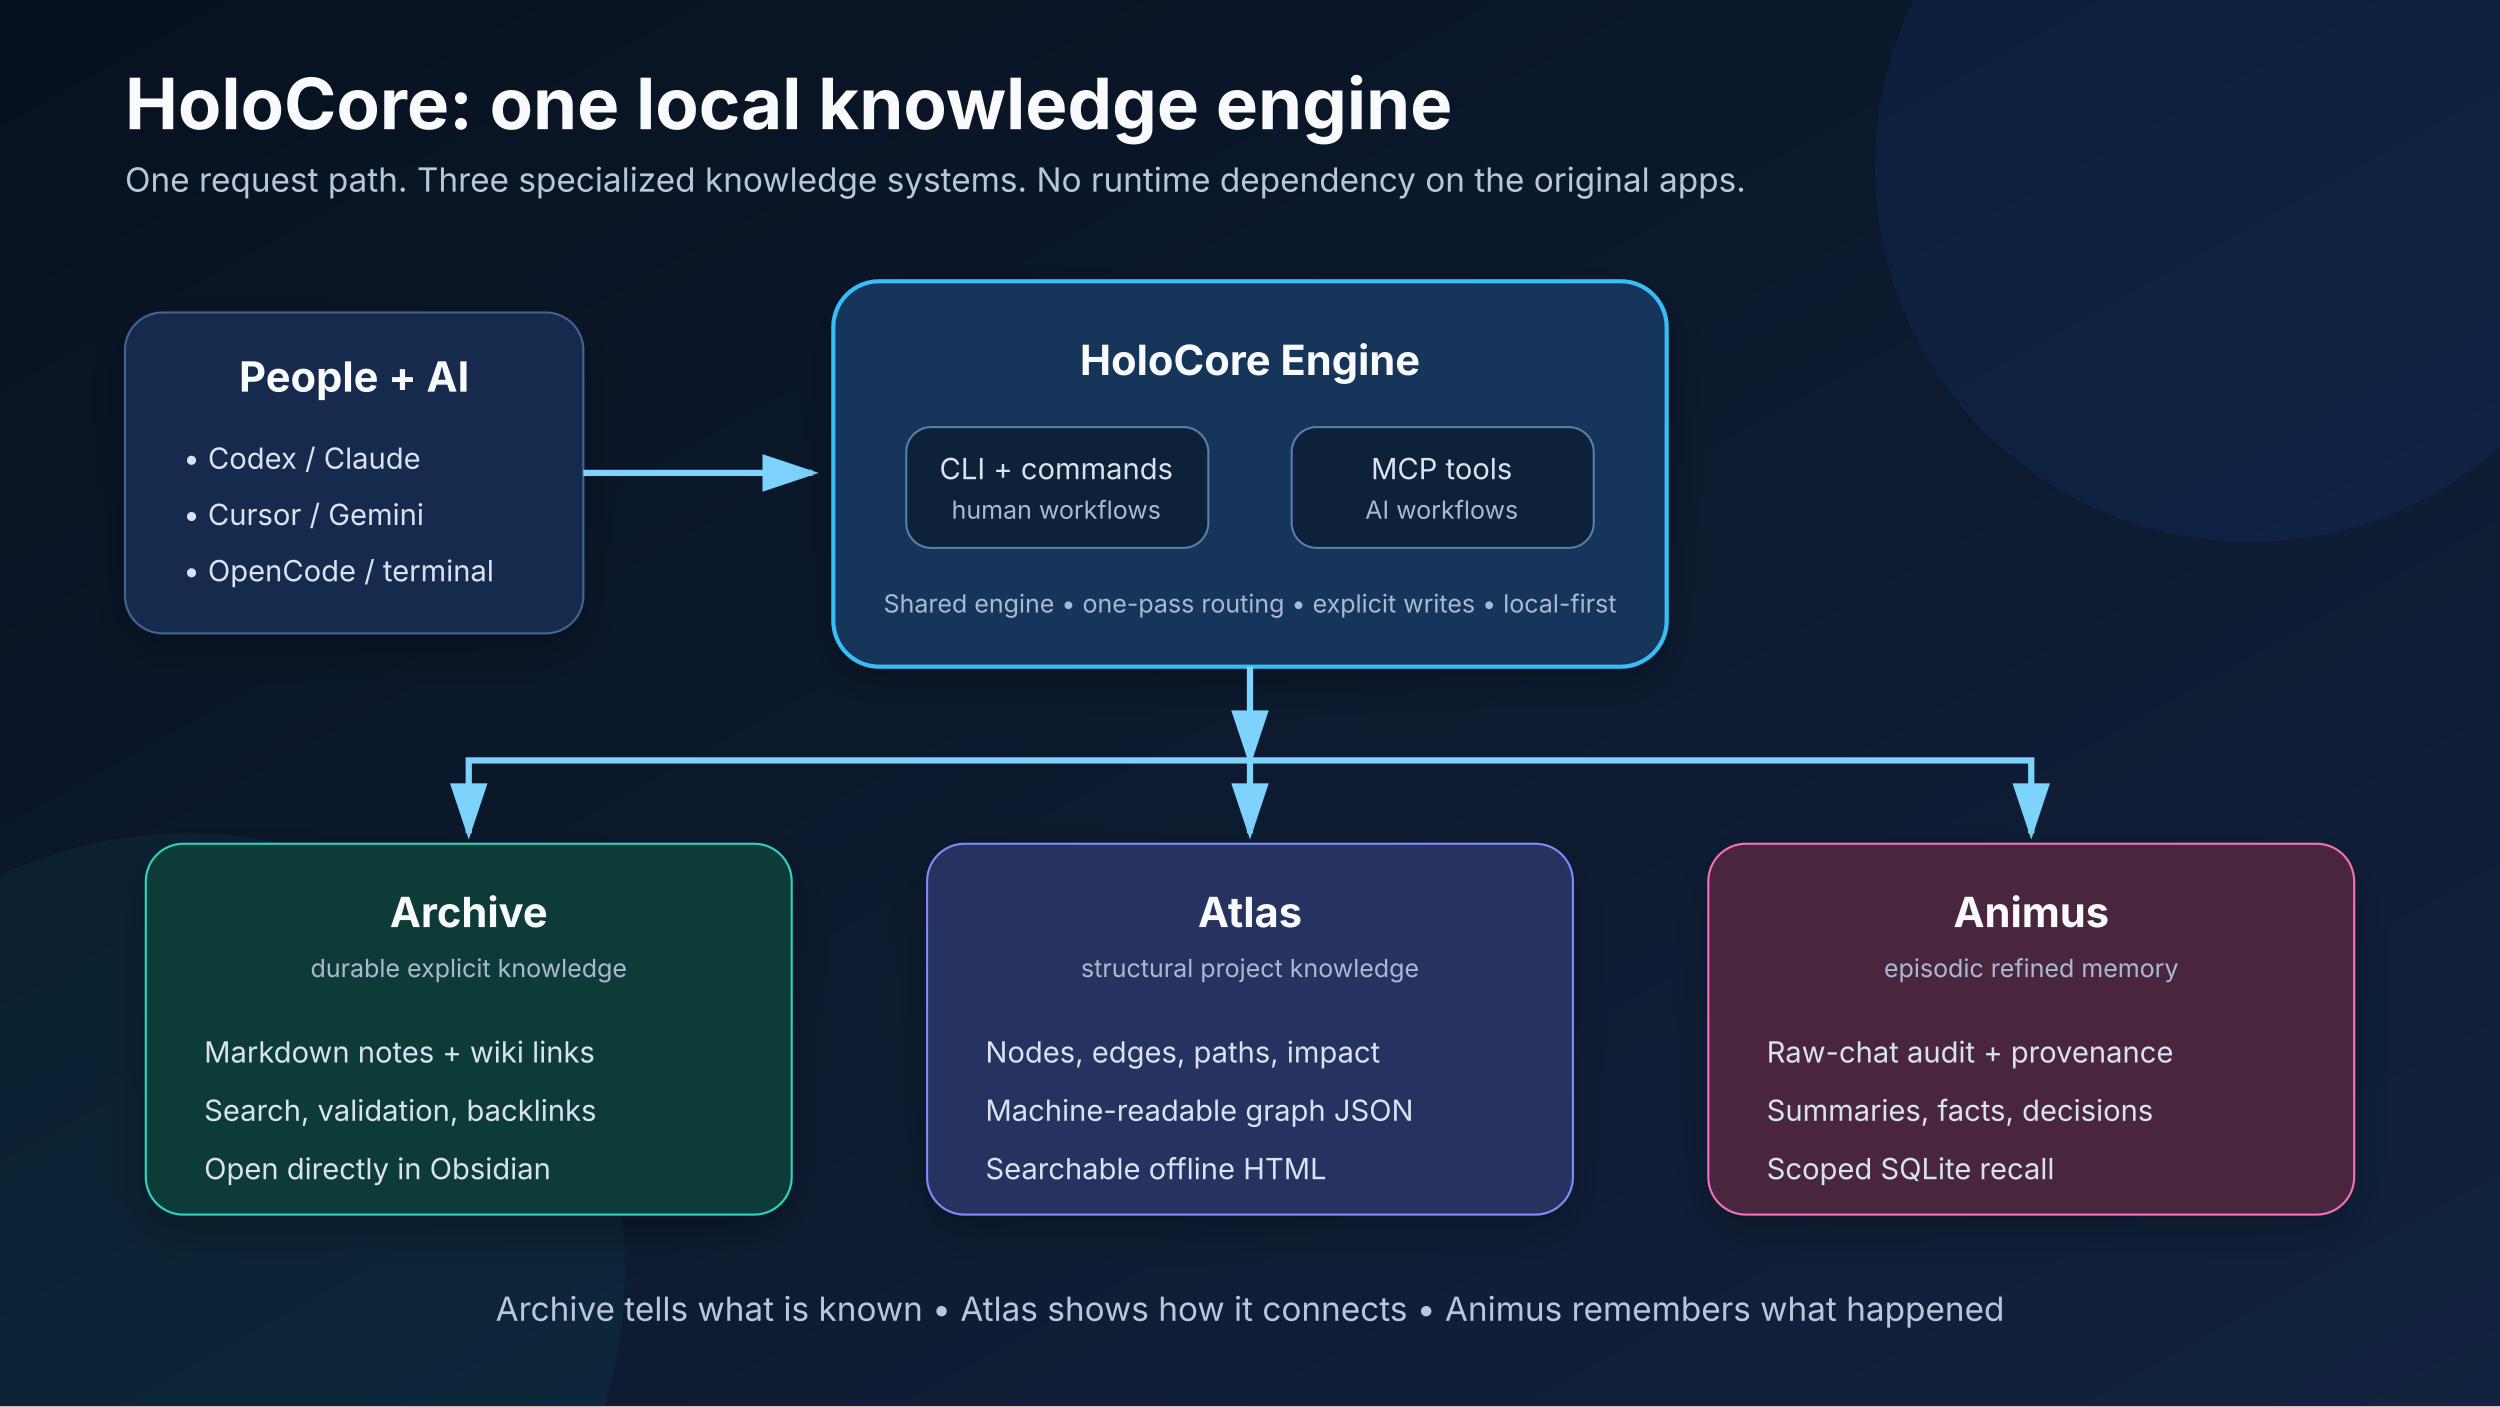
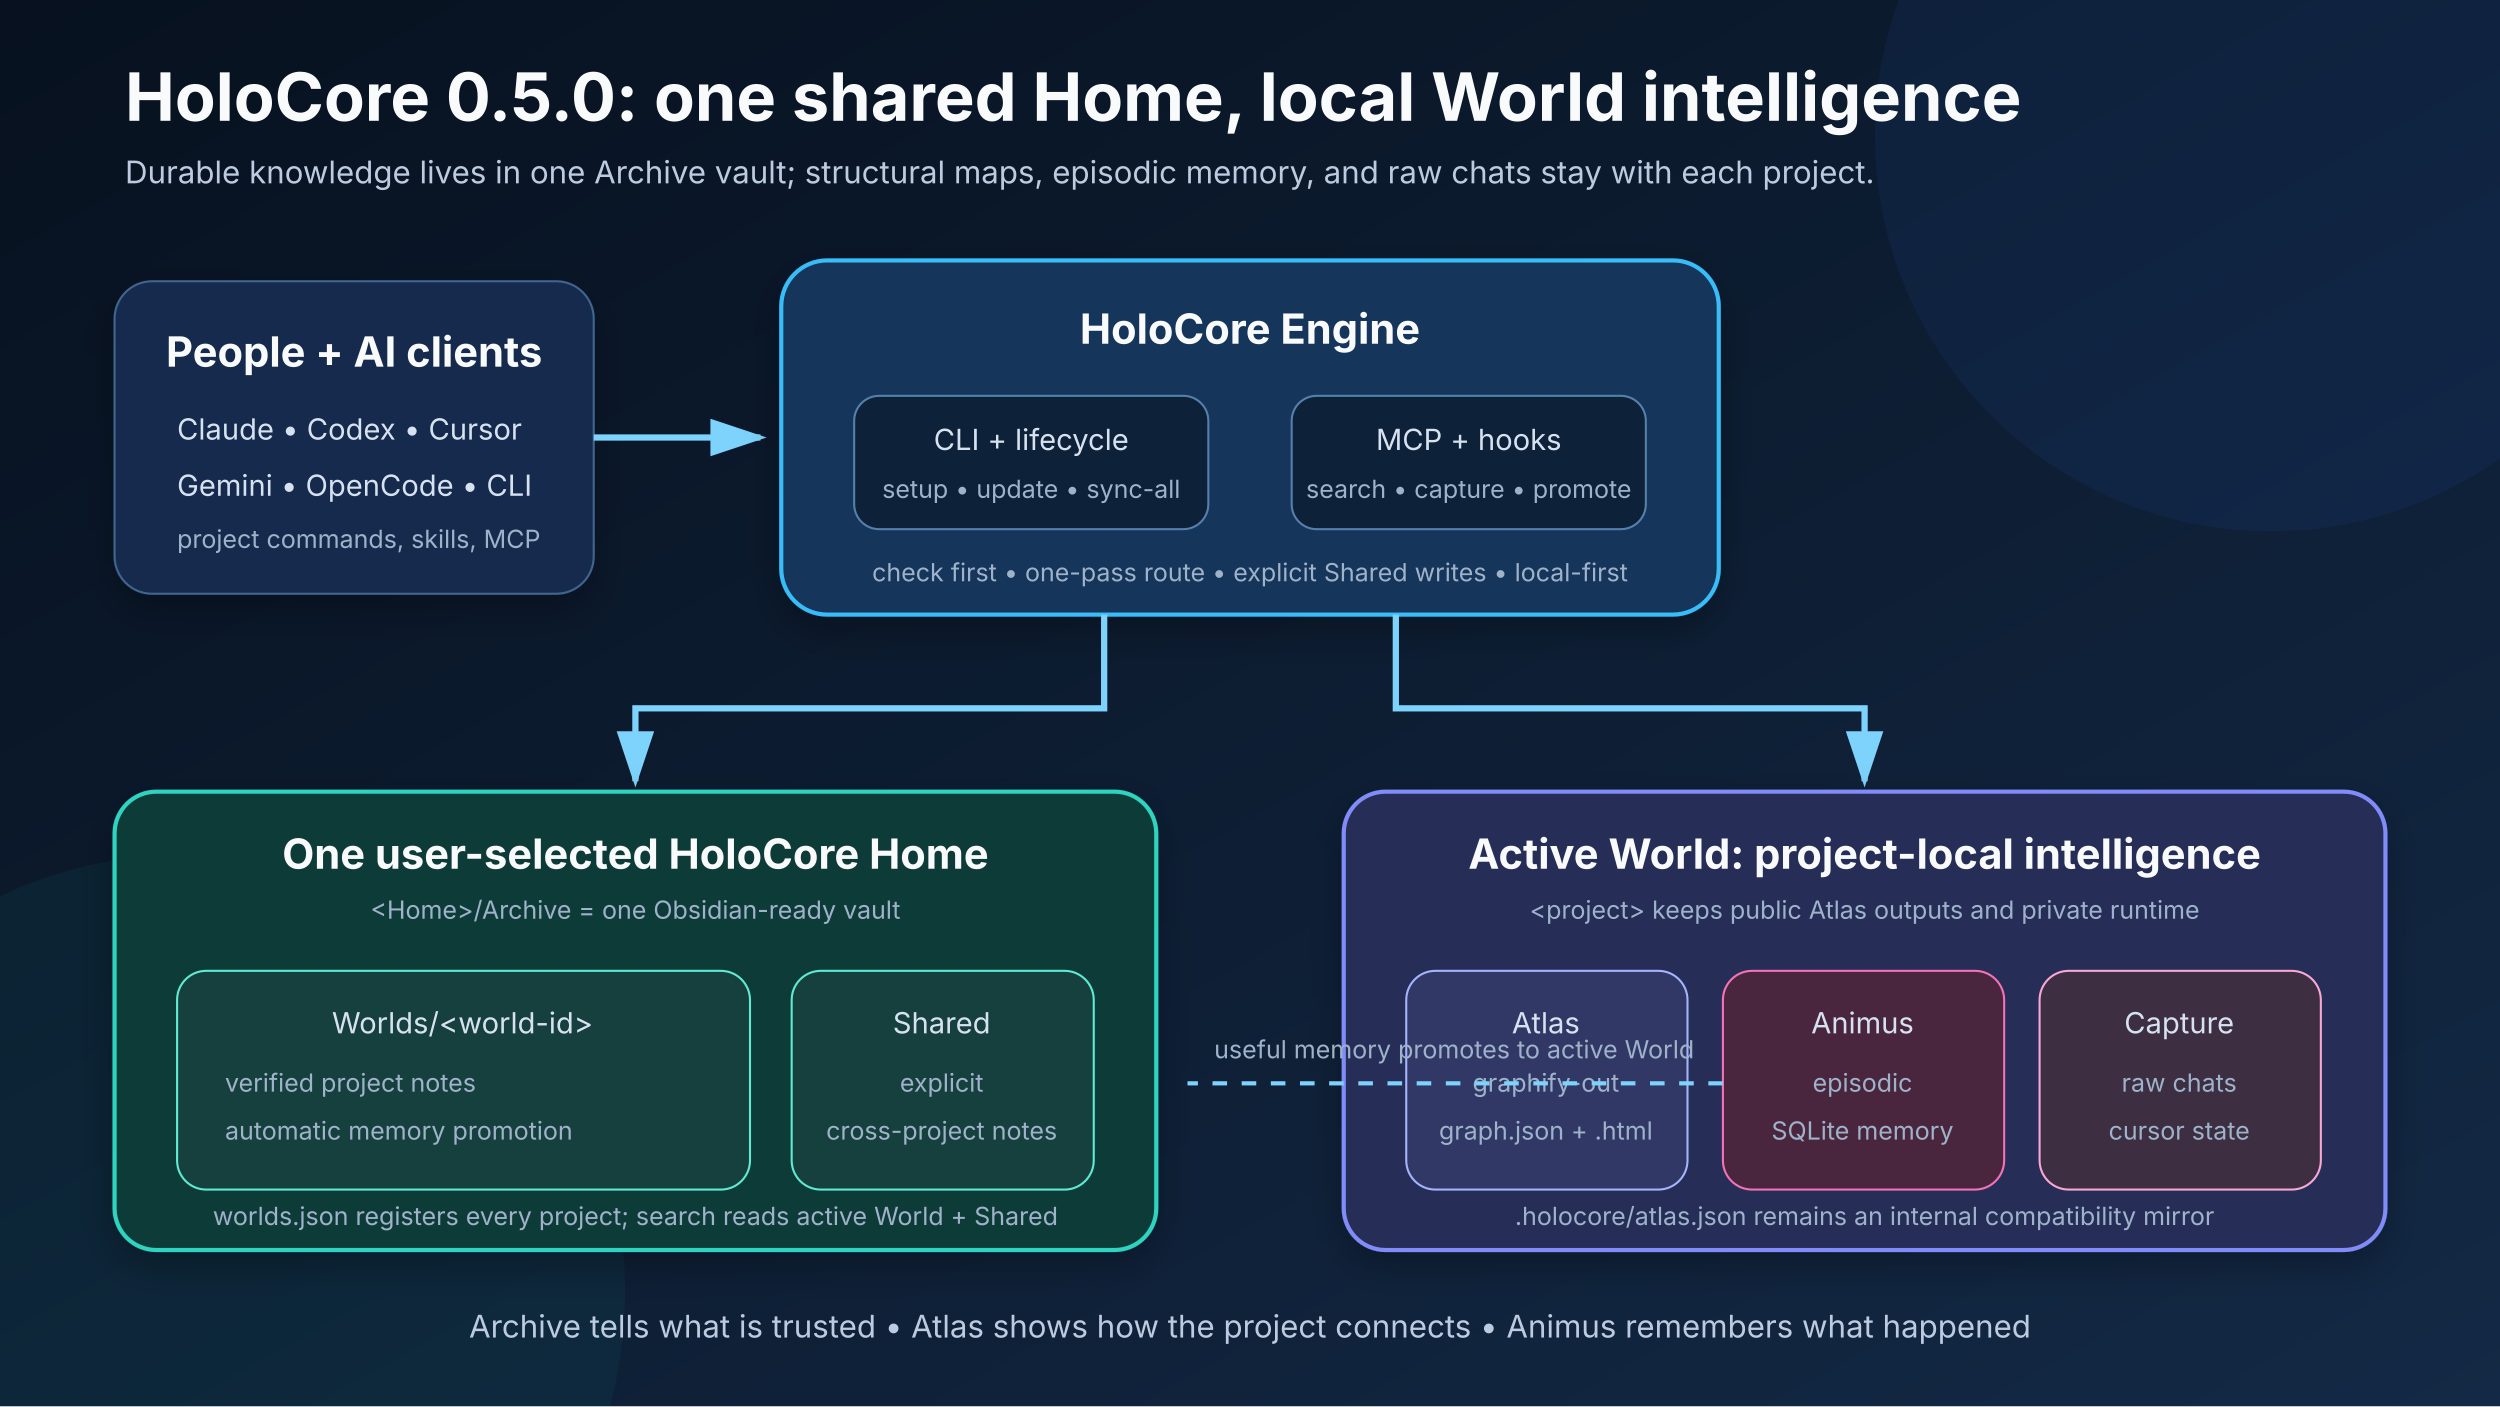
<svg xmlns="http://www.w3.org/2000/svg" width="1200" height="675" viewBox="0 0 1200 675" role="img" aria-labelledby="title desc">
  <defs>
    <linearGradient id="bg" x1="0" y1="0" x2="1" y2="1">
      <stop stop-color="#07111f" />
-       <stop offset="1" stop-color="#12233f" />
+       <stop offset="1" stop-color="#132945" />
    </linearGradient>
    <filter id="shadow" x="-20%" y="-20%" width="140%" height="140%">
-       <feDropShadow dx="0" dy="8" stdDeviation="10" flood-color="#000" flood-opacity=".28" />
+       <feDropShadow dx="0" dy="7" stdDeviation="9" flood-color="#000" flood-opacity=".28" />
    </filter>
    <marker id="arrow" markerWidth="10" markerHeight="10" refX="8" refY="3" orient="auto">
-       <path d="M0,0 L0,6 L9,3 z" fill="#7dd3fc" />
+       <path d="M0 0L0 6L9 3z" fill="#7dd3fc" />
    </marker>
    <style>
-       .sans{font-family:Inter,Segoe UI,Arial,sans-serif}.title{font-size:34px;font-weight:700;fill:#f8fafc}.sub{font-size:16px;fill:#b9c7dc}.label{font-size:20px;font-weight:700;fill:#f8fafc}.small{font-size:14px;fill:#d8e3f2}.tiny{font-size:12px;fill:#a9bad0}.line{stroke:#7dd3fc;stroke-width:3;fill:none;marker-end:url(#arrow)}
+       .f{font-family:Inter,Segoe UI,Arial,sans-serif}.title{font-size:32px;font-weight:700;fill:#f8fafc}.sub{font-size:15px;fill:#bdcbe0}.h{font-size:20px;font-weight:700;fill:#f8fafc}.p{font-size:14px;fill:#d7e2f1}.n{font-size:12px;fill:#9eb2ca}.line{stroke:#7dd3fc;stroke-width:3;fill:none;marker-end:url(#arrow)}.dash{stroke:#7dd3fc;stroke-width:2;stroke-dasharray:7 7;fill:none}
    </style>
  </defs>
  <rect width="1200" height="675" fill="url(#bg)" />
-   <circle cx="1080" cy="80" r="180" fill="#2563eb" opacity=".09" />
-   <circle cx="90" cy="610" r="210" fill="#14b8a6" opacity=".07" />
-   <text x="60" y="62" class="sans title">HoloCore: one local knowledge engine</text>
-   <text x="60" y="92" class="sans sub">One request path. Three specialized knowledge systems. No runtime dependency on the original apps.</text>
+   <circle cx="1090" cy="65" r="190" fill="#2563eb" opacity=".08" />
+   <circle cx="90" cy="620" r="210" fill="#14b8a6" opacity=".06" />
+   <text x="60" y="58" class="f title">HoloCore 0.5.0: one shared Home, local World intelligence</text>
+   <text x="60" y="88" class="f sub">Durable knowledge lives in one Archive vault; structural maps, episodic memory, and raw chats stay with each project.</text>
  <g filter="url(#shadow)">
-     <rect x="60" y="150" width="220" height="154" rx="18" fill="#172b4d" stroke="#41658f" />
-     <text x="170" y="188" text-anchor="middle" class="sans label">People + AI</text>
-     <text x="88" y="225" class="sans small">• Codex / Claude</text>
-     <text x="88" y="252" class="sans small">• Cursor / Gemini</text>
-     <text x="88" y="279" class="sans small">• OpenCode / terminal</text>
+     <rect x="55" y="135" width="230" height="150" rx="18" fill="#172b4d" stroke="#41658f" />
+     <text x="170" y="176" text-anchor="middle" class="f h">People + AI clients</text>
+     <text x="85" y="211" class="f p">Claude • Codex • Cursor</text>
+     <text x="85" y="238" class="f p">Gemini • OpenCode • CLI</text>
+     <text x="85" y="263" class="f n">project commands, skills, MCP</text>
  </g>
-   <path d="M280 227 H390" class="line" />
+   <path d="M285 210H365" class="line" />
  <g filter="url(#shadow)">
-     <rect x="400" y="135" width="400" height="185" rx="22" fill="#16345a" stroke="#38bdf8" stroke-width="2" />
-     <text x="600" y="180" text-anchor="middle" class="sans label">HoloCore Engine</text>
-     <rect x="435" y="205" width="145" height="58" rx="12" fill="#0f2038" stroke="#5680ac" />
-     <text x="507" y="230" text-anchor="middle" class="sans small">CLI + commands</text>
-     <text x="507" y="249" text-anchor="middle" class="sans tiny">human workflows</text>
-     <rect x="620" y="205" width="145" height="58" rx="12" fill="#0f2038" stroke="#5680ac" />
-     <text x="692" y="230" text-anchor="middle" class="sans small">MCP tools</text>
-     <text x="692" y="249" text-anchor="middle" class="sans tiny">AI workflows</text>
-     <text x="600" y="294" text-anchor="middle" class="sans tiny">Shared engine • one-pass routing • explicit writes • local-first</text>
+     <rect x="375" y="125" width="450" height="170" rx="22" fill="#16345a" stroke="#38bdf8" stroke-width="2" />
+     <text x="600" y="165" text-anchor="middle" class="f h">HoloCore Engine</text>
+     <rect x="410" y="190" width="170" height="64" rx="12" fill="#0f2038" stroke="#5680ac" />
+     <text x="495" y="216" text-anchor="middle" class="f p">CLI + lifecycle</text>
+     <text x="495" y="239" text-anchor="middle" class="f n">setup • update • sync-all</text>
+     <rect x="620" y="190" width="170" height="64" rx="12" fill="#0f2038" stroke="#5680ac" />
+     <text x="705" y="216" text-anchor="middle" class="f p">MCP + hooks</text>
+     <text x="705" y="239" text-anchor="middle" class="f n">search • capture • promote</text>
+     <text x="600" y="279" text-anchor="middle" class="f n">check first • one-pass route • explicit Shared writes • local-first</text>
  </g>
-   <path d="M600 320 V365" class="line" />
-   <path d="M600 365 H225 V400" class="line" />
-   <path d="M600 365 V400" class="line" />
-   <path d="M600 365 H975 V400" class="line" />
+   <path d="M530 295V340H305V375" class="line" />
+   <path d="M670 295V340H895V375" class="line" />
  <g filter="url(#shadow)">
-     <rect x="70" y="405" width="310" height="178" rx="18" fill="#113b39" stroke="#2dd4bf" />
-     <text x="225" y="445" text-anchor="middle" class="sans label">Archive</text>
-     <text x="225" y="469" text-anchor="middle" class="sans tiny">durable explicit knowledge</text>
-     <text x="98" y="510" class="sans small">Markdown notes + wiki links</text>
-     <text x="98" y="538" class="sans small">Search, validation, backlinks</text>
-     <text x="98" y="566" class="sans small">Open directly in Obsidian</text>
+     <rect x="55" y="380" width="500" height="220" rx="20" fill="#113b39" stroke="#2dd4bf" stroke-width="2" />
+     <text x="305" y="417" text-anchor="middle" class="f h">One user-selected HoloCore Home</text>
+     <text x="305" y="441" text-anchor="middle" class="f n">&lt;Home&gt;/Archive = one Obsidian-ready vault</text>
+     <rect x="85" y="466" width="275" height="105" rx="14" fill="#173f3c" stroke="#5eead4" />
+     <text x="222" y="496" text-anchor="middle" class="f p">Worlds/&lt;world-id&gt;</text>
+     <text x="108" y="524" class="f n">verified project notes</text>
+     <text x="108" y="547" class="f n">automatic memory promotion</text>
+     <rect x="380" y="466" width="145" height="105" rx="14" fill="#173f3c" stroke="#5eead4" />
+     <text x="452" y="496" text-anchor="middle" class="f p">Shared</text>
+     <text x="452" y="524" text-anchor="middle" class="f n">explicit</text>
+     <text x="452" y="547" text-anchor="middle" class="f n">cross-project notes</text>
+     <text x="305" y="588" text-anchor="middle" class="f n">worlds.json registers every project; search reads active World + Shared</text>
  </g>
  <g filter="url(#shadow)">
-     <rect x="445" y="405" width="310" height="178" rx="18" fill="#25325f" stroke="#818cf8" />
-     <text x="600" y="445" text-anchor="middle" class="sans label">Atlas</text>
-     <text x="600" y="469" text-anchor="middle" class="sans tiny">structural project knowledge</text>
-     <text x="473" y="510" class="sans small">Nodes, edges, paths, impact</text>
-     <text x="473" y="538" class="sans small">Machine-readable graph JSON</text>
-     <text x="473" y="566" class="sans small">Searchable offline HTML</text>
+     <rect x="645" y="380" width="500" height="220" rx="20" fill="#252d58" stroke="#818cf8" stroke-width="2" />
+     <text x="895" y="417" text-anchor="middle" class="f h">Active World: project-local intelligence</text>
+     <text x="895" y="441" text-anchor="middle" class="f n">&lt;project&gt; keeps public Atlas outputs and private runtime</text>
+     <rect x="675" y="466" width="135" height="105" rx="14" fill="#303866" stroke="#a5b4fc" />
+     <text x="742" y="496" text-anchor="middle" class="f p">Atlas</text>
+     <text x="742" y="524" text-anchor="middle" class="f n">graphify-out</text>
+     <text x="742" y="547" text-anchor="middle" class="f n">graph.json + .html</text>
+     <rect x="827" y="466" width="135" height="105" rx="14" fill="#4a283e" stroke="#f472b6" />
+     <text x="894" y="496" text-anchor="middle" class="f p">Animus</text>
+     <text x="894" y="524" text-anchor="middle" class="f n">episodic</text>
+     <text x="894" y="547" text-anchor="middle" class="f n">SQLite memory</text>
+     <rect x="979" y="466" width="135" height="105" rx="14" fill="#3c2e42" stroke="#f9a8d4" />
+     <text x="1046" y="496" text-anchor="middle" class="f p">Capture</text>
+     <text x="1046" y="524" text-anchor="middle" class="f n">raw chats</text>
+     <text x="1046" y="547" text-anchor="middle" class="f n">cursor state</text>
+     <text x="895" y="588" text-anchor="middle" class="f n">.holocore/atlas.json remains an internal compatibility mirror</text>
  </g>
-   <g filter="url(#shadow)">
-     <rect x="820" y="405" width="310" height="178" rx="18" fill="#4a283e" stroke="#f472b6" />
-     <text x="975" y="445" text-anchor="middle" class="sans label">Animus</text>
-     <text x="975" y="469" text-anchor="middle" class="sans tiny">episodic refined memory</text>
-     <text x="848" y="510" class="sans small">Raw-chat audit + provenance</text>
-     <text x="848" y="538" class="sans small">Summaries, facts, decisions</text>
-     <text x="848" y="566" class="sans small">Scoped SQLite recall</text>
-   </g>
-   <text x="600" y="634" text-anchor="middle" class="sans sub">Archive tells what is known • Atlas shows how it connects • Animus remembers what happened</text>
+   <path d="M827 520H570" class="dash" />
+   <text x="698" y="508" text-anchor="middle" class="f n">useful memory promotes to active World</text>
+   <text x="600" y="642" text-anchor="middle" class="f sub">Archive tells what is trusted • Atlas shows how the project connects • Animus remembers what happened</text>
</svg>
